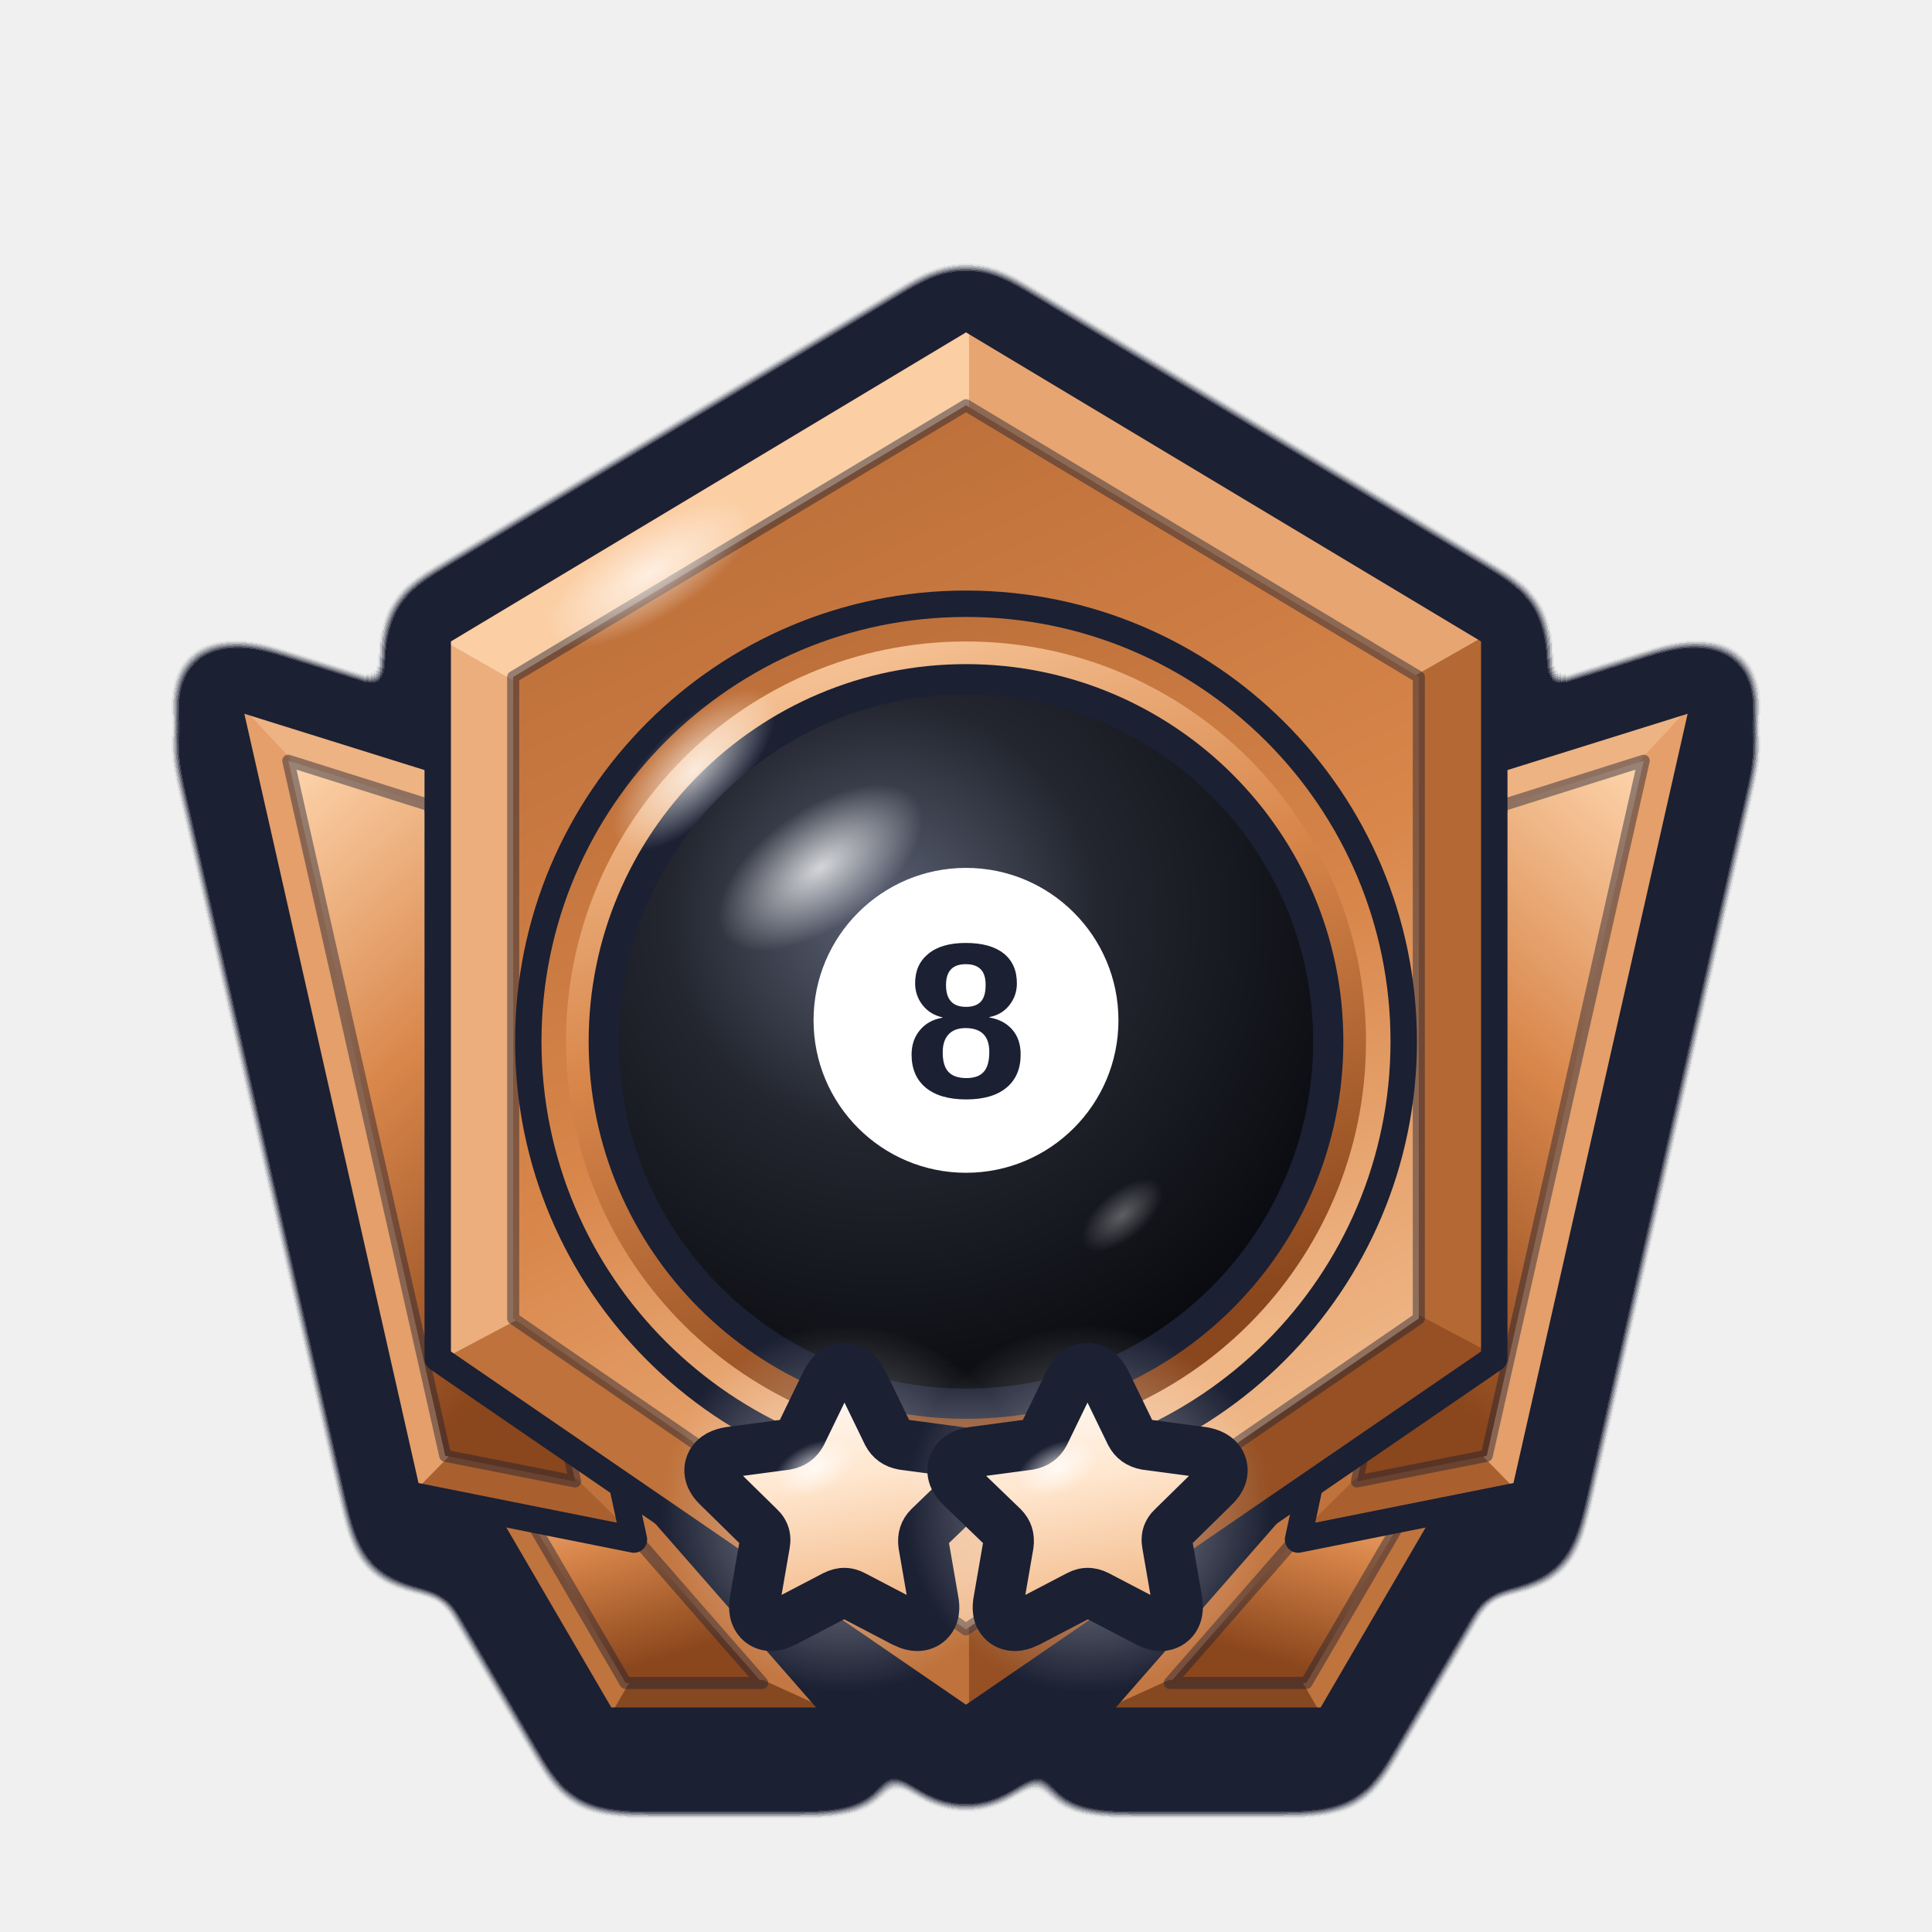
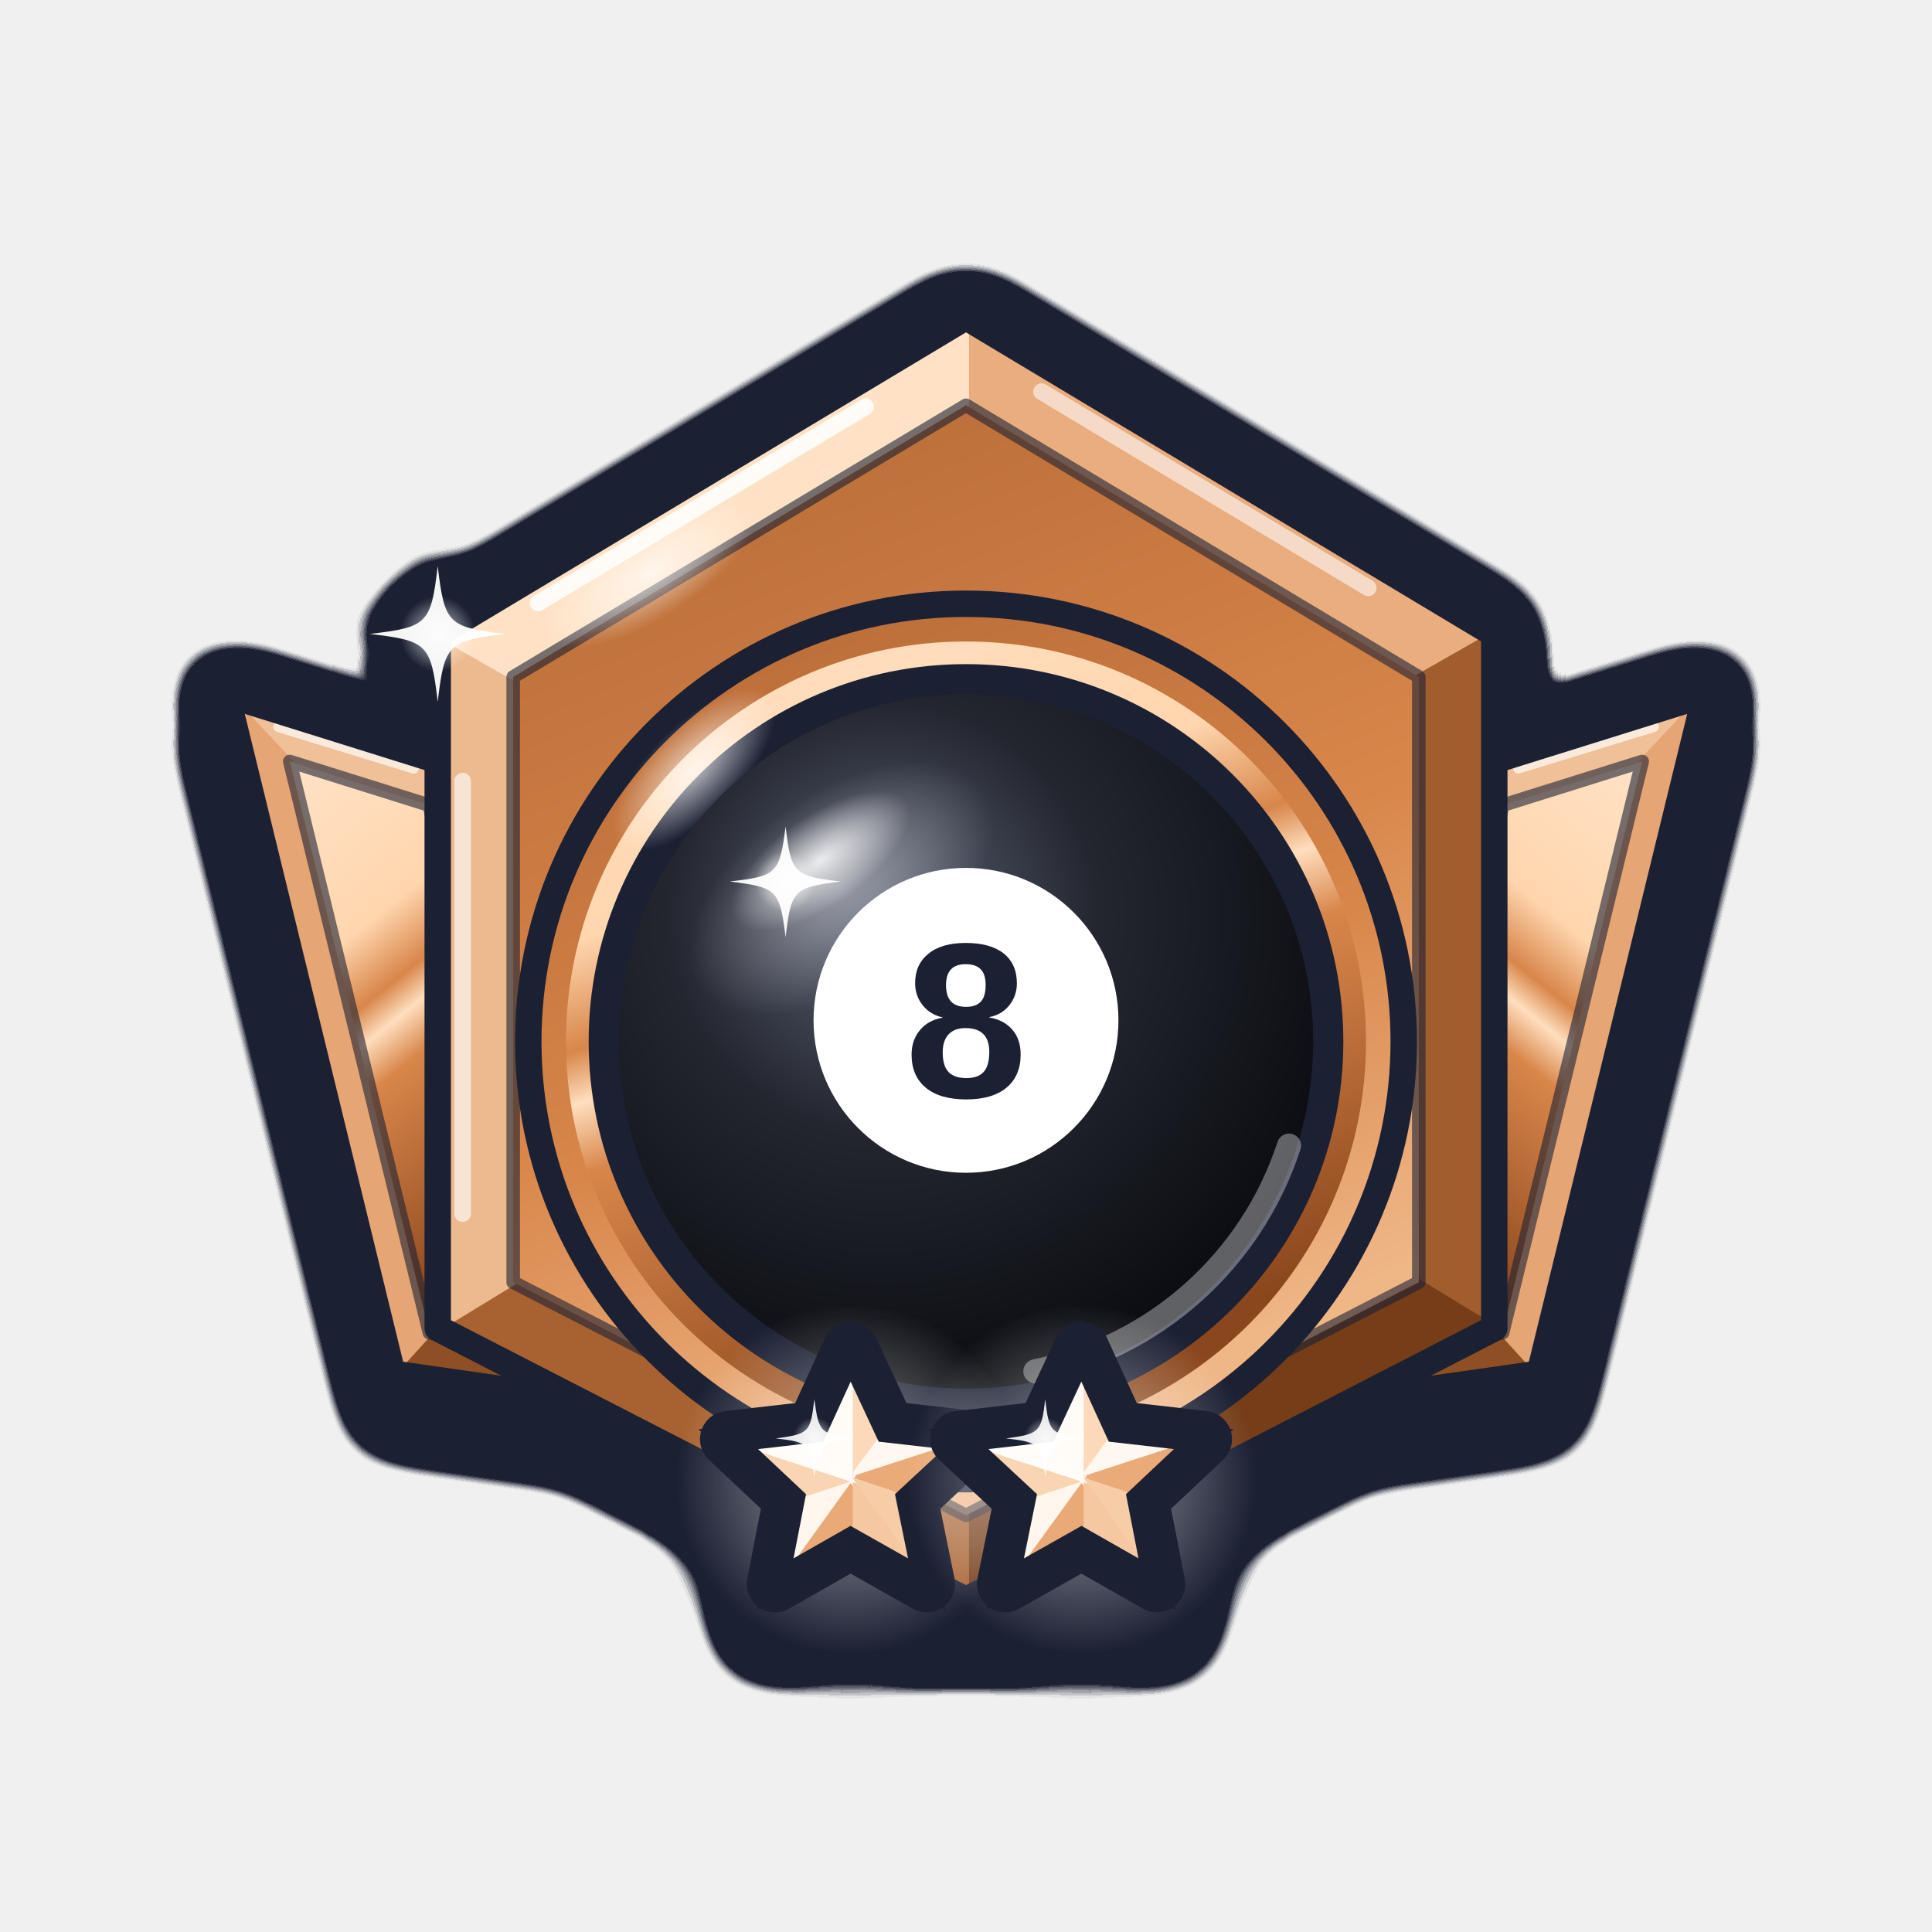
<svg xmlns="http://www.w3.org/2000/svg" width="512" height="512" viewBox="0 0 256 256">
  <defs>
    <linearGradient id="blue" x1="0" y1="0" x2="0.35" y2="1">
      <stop offset="0" stop-color="#9ED3FF" />
      <stop offset="0.45" stop-color="#3B9BFF" />
      <stop offset="1" stop-color="#1F6BD0" />
    </linearGradient>
    <linearGradient id="green" x1="0" y1="0" x2="0.35" y2="1">
      <stop offset="0" stop-color="#A8F5BE" />
      <stop offset="0.45" stop-color="#3DD66B" />
      <stop offset="1" stop-color="#1E9E47" />
    </linearGradient>
    <linearGradient id="red" x1="0" y1="0" x2="0.35" y2="1">
      <stop offset="0" stop-color="#FFA3A3" />
      <stop offset="0.45" stop-color="#FF4D4D" />
      <stop offset="1" stop-color="#C9283A" />
    </linearGradient>
    <linearGradient id="gold" x1="0" y1="0" x2="0.35" y2="1">
      <stop offset="0" stop-color="#FFF1A0" />
      <stop offset="0.45" stop-color="#FFC928" />
      <stop offset="1" stop-color="#DB8E00" />
    </linearGradient>
    <linearGradient id="wood" x1="0" y1="0" x2="0.35" y2="1">
      <stop offset="0" stop-color="#FFD9A0" />
      <stop offset="0.45" stop-color="#E7A35C" />
      <stop offset="1" stop-color="#A8622A" />
    </linearGradient>
    <linearGradient id="darkwood" x1="0" y1="0" x2="0.35" y2="1">
      <stop offset="0" stop-color="#C07A45" />
      <stop offset="0.45" stop-color="#8A4B22" />
      <stop offset="1" stop-color="#5E3014" />
    </linearGradient>
    <linearGradient id="white" x1="0" y1="0" x2="0.35" y2="1">
      <stop offset="0" stop-color="#FFFFFF" />
      <stop offset="0.45" stop-color="#F4F8FF" />
      <stop offset="1" stop-color="#C9D6EA" />
    </linearGradient>
    <linearGradient id="grey" x1="0" y1="0" x2="0.35" y2="1">
      <stop offset="0" stop-color="#E4E9F2" />
      <stop offset="0.45" stop-color="#AEB8C8" />
      <stop offset="1" stop-color="#7B869A" />
    </linearGradient>
    <linearGradient id="steel" x1="0" y1="0" x2="0.35" y2="1">
      <stop offset="0" stop-color="#D8E6F7" />
      <stop offset="0.45" stop-color="#9FB2CC" />
      <stop offset="1" stop-color="#6A7D98" />
    </linearGradient>
    <linearGradient id="cloth" x1="0" y1="0" x2="0.35" y2="1">
      <stop offset="0" stop-color="#6FE08E" />
      <stop offset="0.45" stop-color="#2FA24F" />
      <stop offset="1" stop-color="#1C7A37" />
    </linearGradient>
    <linearGradient id="sad" x1="0" y1="0" x2="0.35" y2="1">
      <stop offset="0" stop-color="#C4D4EE" />
      <stop offset="0.45" stop-color="#8EA3C7" />
      <stop offset="1" stop-color="#5E7299" />
    </linearGradient>
    <linearGradient id="purple" x1="0" y1="0" x2="0.35" y2="1">
      <stop offset="0" stop-color="#D7B8FF" />
      <stop offset="0.45" stop-color="#A259FF" />
      <stop offset="1" stop-color="#6E2FD0" />
    </linearGradient>
    <radialGradient id="shine" cx="0.5" cy="0.5" r="0.5">
      <stop offset="0" stop-color="#FFFFFF" stop-opacity="0.9" />
      <stop offset="1" stop-color="#FFFFFF" stop-opacity="0" />
    </radialGradient>
    <filter id="ink" x="-30%" y="-30%" width="160%" height="160%" color-interpolation-filters="sRGB">
      <feGaussianBlur in="SourceAlpha" stdDeviation="6.92" result="blur" />
      <feComponentTransfer in="blur" result="grown">
        <feFuncA type="linear" slope="7" intercept="-0.35" />
      </feComponentTransfer>
      <feOffset in="grown" dy="6" result="lip" />
      <feMerge result="both">
        <feMergeNode in="lip" />
        <feMergeNode in="grown" />
      </feMerge>
      <feFlood flood-color="#1B2033" />
      <feComposite in2="both" operator="in" result="outline" />
      <feMerge>
        <feMergeNode in="outline" />
        <feMergeNode in="SourceGraphic" />
      </feMerge>
    </filter>
  </defs>
  <defs>
    <filter id="badgeInk" x="-20%" y="-20%" width="140%" height="140%" color-interpolation-filters="sRGB">
      <feGaussianBlur in="SourceAlpha" stdDeviation="3.2" result="blur" />
      <feComponentTransfer in="blur" result="grown">
        <feFuncA type="linear" slope="40" intercept="-0.716" />
      </feComponentTransfer>
      <feOffset in="grown" dy="5" result="lip" />
      <feMerge result="both">
        <feMergeNode in="lip" />
        <feMergeNode in="grown" />
      </feMerge>
      <feFlood flood-color="#1B2033" />
      <feComposite in2="both" operator="in" result="outline" />
      <feMerge>
        <feMergeNode in="outline" />
        <feMergeNode in="SourceGraphic" />
      </feMerge>
    </filter>
  </defs>
  <defs>
    <linearGradient id="m" x1="0" y1="0" x2="0.35" y2="1">
-       <stop offset="0.00" stop-color="#FFD6AE" />
-       <stop offset="0.50" stop-color="#D8864A" />
+       <stop offset="0.00" stop-color="#FFE2C6" />
+       <stop offset="0.34" stop-color="#FFD6AE" />
+       <stop offset="0.46" stop-color="#D8864A" />
+       <stop offset="0.52" stop-color="#FFDEBE" />
+       <stop offset="0.60" stop-color="#D8864A" />
      <stop offset="1.00" stop-color="#8A461C" />
    </linearGradient>
    <linearGradient id="r" x1="0" y1="0" x2="0.35" y2="1">
      <stop offset="0.00" stop-color="#B56935" />
      <stop offset="0.60" stop-color="#D8864A" />
      <stop offset="1.00" stop-color="#EFB686" />
    </linearGradient>
    <linearGradient id="w" x1="0" y1="0" x2="0.35" y2="1">
      <stop offset="0.00" stop-color="#F1BA8B" />
      <stop offset="0.55" stop-color="#D8864A" />
      <stop offset="1.00" stop-color="#8A461C" />
    </linearGradient>
    <linearGradient id="c" x1="0" y1="0" x2="0.3" y2="1">
      <stop offset="0.00" stop-color="#FFE6CE" />
      <stop offset="0.55" stop-color="#EAAA77" />
      <stop offset="1.00" stop-color="#D8864A" />
    </linearGradient>
    <linearGradient id="s" x1="0" y1="0" x2="0.2" y2="1">
      <stop offset="0.00" stop-color="#FFFFFF" />
      <stop offset="0.50" stop-color="#FFE6CE" />
      <stop offset="1.00" stop-color="#F3BE90" />
    </linearGradient>
    <linearGradient id="g" x1="0" y1="0" x2="0.35" y2="1">
      <stop offset="0.00" stop-color="#FFF3A6" />
      <stop offset="0.50" stop-color="#FFC928" />
      <stop offset="1.00" stop-color="#C97F00" />
    </linearGradient>
    <linearGradient id="gr" x1="0" y1="0" x2="0.35" y2="1">
      <stop offset="0.00" stop-color="#E7A816" />
      <stop offset="0.60" stop-color="#FFC928" />
      <stop offset="1.00" stop-color="#FFE274" />
    </linearGradient>
    <radialGradient id="ball" cx="0.38" cy="0.32" r="0.78">
      <stop offset="0" stop-color="#5C6275" />
      <stop offset="0.4" stop-color="#23262F" />
      <stop offset="1" stop-color="#06070B" />
    </radialGradient>
  </defs>
  <g filter="url(#badgeInk)">
-     <path d="M52.0 180.0 L84.0 196.0 L80.9 200.0 L64.8 192.0 Z" fill="#D28C57" stroke="#D28C57" stroke-width="0.8" />
-     <path d="M84.0 196.0 L112.0 228.0 L101.0 223.0 L80.9 200.0 Z" fill="#C37742" stroke="#C37742" stroke-width="0.8" />
-     <path d="M112.0 228.0 L80.0 228.0 L82.9 223.0 L101.0 223.0 Z" fill="#854821" stroke="#854821" stroke-width="0.8" />
-     <path d="M80.0 228.0 L52.0 180.0 L64.8 192.0 L82.9 223.0 Z" fill="#BF733D" stroke="#BF733D" stroke-width="0.8" />
-     <path d="M64.8 192.0 L80.9 200.0 L101.0 223.0 L82.9 223.0 Z" fill="url(#m)" />
-     <path d="M64.8 192.0 L80.9 200.0 L101.0 223.0 L82.9 223.0 Z" fill="none" stroke="#1B2033" stroke-width="1.6" stroke-opacity="0.45" stroke-linejoin="round" />
-     <path d="M52.0 180.0 L84.0 196.0 L112.0 228.0 L80.0 228.0 Z" fill="none" stroke="#1B2033" stroke-width="3.5" stroke-linejoin="round" />
-     <path d="M30.0 92.0 L62.0 102.0 L56.9 106.7 L38.2 100.8 Z" fill="#EEB383" stroke="#EEB383" stroke-width="0.8" />
-     <path d="M62.0 102.0 L84.0 204.0 L76.2 196.3 L56.9 106.7 Z" fill="#C0723C" stroke="#C0723C" stroke-width="0.8" />
-     <path d="M84.0 204.0 L54.0 198.0 L59.0 192.9 L76.2 196.3 Z" fill="#A9602E" stroke="#A9602E" stroke-width="0.8" />
-     <path d="M54.0 198.0 L30.0 92.0 L38.2 100.8 L59.0 192.9 Z" fill="#E49F6A" stroke="#E49F6A" stroke-width="0.8" />
-     <path d="M38.2 100.8 L56.9 106.7 L76.2 196.3 L59.0 192.9 Z" fill="url(#m)" />
-     <path d="M38.2 100.8 L56.9 106.7 L76.2 196.3 L59.0 192.9 Z" fill="none" stroke="#1B2033" stroke-width="1.6" stroke-opacity="0.45" stroke-linejoin="round" />
-     <path d="M30.0 92.0 L62.0 102.0 L84.0 204.0 L54.0 198.0 Z" fill="none" stroke="#1B2033" stroke-width="3.5" stroke-linejoin="round" />
+     <path d="M30.0 92.0 L62.0 102.0 L56.9 106.7 L38.4 100.9 Z" fill="#F0C098" stroke="#F0C098" stroke-width="0.8" />
+     <path d="M62.0 102.0 L80.0 186.0 L72.3 178.8 L56.9 106.7 Z" fill="#B46B38" stroke="#B46B38" stroke-width="0.8" />
+     <path d="M80.0 186.0 L52.0 182.0 L56.9 176.6 L72.3 178.8 Z" fill="#8E4F25" stroke="#8E4F25" stroke-width="0.8" />
+     <path d="M52.0 182.0 L30.0 92.0 L38.4 100.9 L56.9 176.6 Z" fill="#E5A574" stroke="#E5A574" stroke-width="0.8" />
+     <path d="M36.9 96.3 L54.8 101.8" fill="none" stroke="#FFFFFF" stroke-width="1.4" stroke-linecap="round" stroke-linejoin="round" opacity="0.66" />
+     <path d="M38.4 100.9 L56.9 106.7 L72.3 178.8 L56.9 176.6 Z" fill="url(#m)" />
+     <path d="M38.4 100.9 L56.9 106.7 L72.3 178.8 L56.9 176.6 Z" fill="none" stroke="#1B2033" stroke-width="1.8" stroke-opacity="0.6" stroke-linejoin="round" />
+     <path d="M30.0 92.0 L62.0 102.0 L80.0 186.0 L52.0 182.0 Z" fill="none" stroke="#1B2033" stroke-width="3.5" stroke-linejoin="round" />
    <g transform="matrix(-1 0 0 1 256 0)">
-       <path d="M52.0 180.0 L84.0 196.0 L80.9 200.0 L64.8 192.0 Z" fill="#D28C57" stroke="#D28C57" stroke-width="0.8" />
-       <path d="M84.0 196.0 L112.0 228.0 L101.0 223.0 L80.9 200.0 Z" fill="#C37742" stroke="#C37742" stroke-width="0.8" />
-       <path d="M112.0 228.0 L80.0 228.0 L82.9 223.0 L101.0 223.0 Z" fill="#854821" stroke="#854821" stroke-width="0.8" />
-       <path d="M80.0 228.0 L52.0 180.0 L64.8 192.0 L82.9 223.0 Z" fill="#BF733D" stroke="#BF733D" stroke-width="0.8" />
-       <path d="M64.8 192.0 L80.9 200.0 L101.0 223.0 L82.9 223.0 Z" fill="url(#m)" />
-       <path d="M64.8 192.0 L80.9 200.0 L101.0 223.0 L82.9 223.0 Z" fill="none" stroke="#1B2033" stroke-width="1.6" stroke-opacity="0.45" stroke-linejoin="round" />
-       <path d="M52.0 180.0 L84.0 196.0 L112.0 228.0 L80.0 228.0 Z" fill="none" stroke="#1B2033" stroke-width="3.5" stroke-linejoin="round" />
-       <path d="M30.0 92.0 L62.0 102.0 L56.9 106.7 L38.2 100.8 Z" fill="#EEB383" stroke="#EEB383" stroke-width="0.8" />
-       <path d="M62.0 102.0 L84.0 204.0 L76.2 196.3 L56.9 106.7 Z" fill="#C0723C" stroke="#C0723C" stroke-width="0.8" />
-       <path d="M84.0 204.0 L54.0 198.0 L59.0 192.9 L76.2 196.3 Z" fill="#A9602E" stroke="#A9602E" stroke-width="0.8" />
-       <path d="M54.0 198.0 L30.0 92.0 L38.2 100.8 L59.0 192.9 Z" fill="#E49F6A" stroke="#E49F6A" stroke-width="0.8" />
-       <path d="M38.2 100.8 L56.9 106.7 L76.2 196.3 L59.0 192.9 Z" fill="url(#m)" />
-       <path d="M38.2 100.8 L56.9 106.7 L76.2 196.3 L59.0 192.9 Z" fill="none" stroke="#1B2033" stroke-width="1.6" stroke-opacity="0.45" stroke-linejoin="round" />
-       <path d="M30.0 92.0 L62.0 102.0 L84.0 204.0 L54.0 198.0 Z" fill="none" stroke="#1B2033" stroke-width="3.5" stroke-linejoin="round" />
+       <path d="M30.0 92.0 L62.0 102.0 L56.9 106.7 L38.4 100.9 Z" fill="#F0C098" stroke="#F0C098" stroke-width="0.8" />
+       <path d="M62.0 102.0 L80.0 186.0 L72.3 178.8 L56.9 106.7 Z" fill="#B46B38" stroke="#B46B38" stroke-width="0.8" />
+       <path d="M80.0 186.0 L52.0 182.0 L56.9 176.6 L72.3 178.8 Z" fill="#8E4F25" stroke="#8E4F25" stroke-width="0.8" />
+       <path d="M52.0 182.0 L30.0 92.0 L38.4 100.9 L56.9 176.6 Z" fill="#E5A574" stroke="#E5A574" stroke-width="0.8" />
+       <path d="M36.9 96.3 L54.8 101.8" fill="none" stroke="#FFFFFF" stroke-width="1.4" stroke-linecap="round" stroke-linejoin="round" opacity="0.66" />
+       <path d="M38.4 100.9 L56.9 106.7 L72.3 178.8 L56.9 176.6 Z" fill="url(#m)" />
+       <path d="M38.4 100.9 L56.9 106.7 L72.3 178.8 L56.9 176.6 Z" fill="none" stroke="#1B2033" stroke-width="1.8" stroke-opacity="0.6" stroke-linejoin="round" />
+       <path d="M30.0 92.0 L62.0 102.0 L80.0 186.0 L52.0 182.0 Z" fill="none" stroke="#1B2033" stroke-width="3.5" stroke-linejoin="round" />
    </g>
-     <path d="M128.0 42.0 L198.0 84.0 L188.0 89.7 L128.0 53.7 Z" fill="#E7A571" stroke="#E7A571" stroke-width="0.8" />
-     <path d="M198.0 84.0 L198.0 180.0 L188.0 174.7 L188.0 89.7 Z" fill="#B46834" stroke="#B46834" stroke-width="0.8" />
-     <path d="M198.0 180.0 L128.0 228.0 L128.0 215.9 L188.0 174.7 Z" fill="#965023" stroke="#965023" stroke-width="0.8" />
-     <path d="M128.0 228.0 L58.0 180.0 L68.0 174.7 L128.0 215.9 Z" fill="#BF723B" stroke="#BF723B" stroke-width="0.8" />
-     <path d="M58.0 180.0 L58.0 84.0 L68.0 89.7 L68.0 174.7 Z" fill="#EBAE7C" stroke="#EBAE7C" stroke-width="0.8" />
-     <path d="M58.0 84.0 L128.0 42.0 L128.0 53.7 L68.0 89.7 Z" fill="#FBCEA4" stroke="#FBCEA4" stroke-width="0.8" />
-     <path d="M128.0 53.7 L188.0 89.7 L188.0 174.7 L128.0 215.9 L68.0 174.7 L68.0 89.7 Z" fill="url(#r)" />
-     <path d="M128.0 53.7 L188.0 89.7 L188.0 174.7 L128.0 215.9 L68.0 174.7 L68.0 89.7 Z" fill="none" stroke="#1B2033" stroke-width="1.6" stroke-opacity="0.45" stroke-linejoin="round" />
-     <path d="M128.0 42.0 L198.0 84.0 L198.0 180.0 L128.0 228.0 L58.0 180.0 L58.0 84.0 Z" fill="none" stroke="#1B2033" stroke-width="3.5" stroke-linejoin="round" />
+     <path d="M128.0 42.0 L198.0 84.0 L188.0 89.7 L128.0 53.7 Z" fill="#E9AD7F" stroke="#E9AD7F" stroke-width="0.8" />
+     <path d="M198.0 84.0 L198.0 176.0 L188.0 169.9 L188.0 89.7 Z" fill="#A25D2E" stroke="#A25D2E" stroke-width="0.8" />
+     <path d="M198.0 176.0 L128.0 212.0 L128.0 200.8 L188.0 169.9 Z" fill="#763D19" stroke="#763D19" stroke-width="0.8" />
+     <path d="M128.0 212.0 L58.0 176.0 L68.0 169.9 L128.0 200.8 Z" fill="#A86232" stroke="#A86232" stroke-width="0.8" />
+     <path d="M58.0 176.0 L58.0 84.0 L68.0 89.7 L68.0 169.9 Z" fill="#EDB98E" stroke="#EDB98E" stroke-width="0.8" />
+     <path d="M58.0 84.0 L128.0 42.0 L128.0 53.7 L68.0 89.7 Z" fill="#FFE2C5" stroke="#FFE2C5" stroke-width="0.8" />
+     <path d="M138.0 51.9 L181.3 77.9" fill="none" stroke="#FFFFFF" stroke-width="2.2" stroke-linecap="round" stroke-linejoin="round" opacity="0.56" />
+     <path d="M61.3 160.8 L61.3 103.5" fill="none" stroke="#FFFFFF" stroke-width="2.2" stroke-linecap="round" stroke-linejoin="round" opacity="0.62" />
+     <path d="M71.3 79.9 L114.7 53.9" fill="none" stroke="#FFFFFF" stroke-width="2.2" stroke-linecap="round" stroke-linejoin="round" opacity="0.85" />
+     <path d="M128.0 53.7 L188.0 89.7 L188.0 169.9 L128.0 200.8 L68.0 169.9 L68.0 89.7 Z" fill="url(#r)" />
+     <path d="M128.0 53.7 L188.0 89.7 L188.0 169.9 L128.0 200.8 L68.0 169.9 L68.0 89.7 Z" fill="none" stroke="#1B2033" stroke-width="1.8" stroke-opacity="0.6" stroke-linejoin="round" />
+     <path d="M128.0 42.0 L198.0 84.0 L198.0 176.0 L128.0 212.0 L58.0 176.0 L58.0 84.0 Z" fill="none" stroke="#1B2033" stroke-width="3.5" stroke-linejoin="round" />
    <ellipse cx="86" cy="76" rx="16" ry="6" fill="url(#shine)" opacity="0.75" transform="rotate(-32 86 76)" />
+     <circle cx="58.0" cy="84.0" r="5.0" fill="url(#shine)" opacity="0.85" />
+     <path d="M58.0 75.0 C58.9 82.7 59.4 83.1 67.0 84.0 C59.4 84.9 58.9 85.3 58.0 93.0 C57.1 85.3 56.6 84.9 49.0 84.0 C56.6 83.1 57.1 82.7 58.0 75.0 Z" fill="#FFFFFF" opacity="0.95" />
    <circle cx="128" cy="138" r="58" fill="url(#r)" stroke="#1B2033" stroke-width="3.5" />
    <circle cx="128" cy="138" r="53" fill="url(#m)" />
    <circle cx="128" cy="138" r="50" fill="#1B2033" />
    <ellipse cx="92" cy="102" rx="14" ry="6" fill="url(#shine)" opacity="0.8" transform="rotate(-45 92 102)" />
    <circle cx="128" cy="138" r="46" fill="url(#ball)" />
    <circle cx="128.0" cy="135.2" r="20.2" fill="#FFFFFF" />
    <text x="128.0" y="145.4" font-family="Arial Black, Arial, sans-serif" font-weight="900" font-size="29.3" text-anchor="middle" fill="#1B2033">8</text>
-     <ellipse cx="108.68" cy="115.0" rx="15.64" ry="7.82" fill="url(#shine)" opacity="0.85" transform="rotate(-35 108.68 115.0)" />
-     <ellipse cx="148.7" cy="161.0" rx="6.44" ry="3.22" fill="url(#shine)" opacity="0.35" transform="rotate(-40 148.7 161.0)" />
+     <ellipse cx="111.44" cy="117.76" rx="23.0" ry="12.88" fill="url(#shine)" opacity="0.45" transform="rotate(-35 111.44 117.76)" />
+     <ellipse cx="108.68" cy="114.08" rx="13.8" ry="5.98" fill="url(#shine)" opacity="0.95" transform="rotate(-35 108.68 114.08)" />
+     <circle cx="104.1" cy="116.8" r="4.0" fill="url(#shine)" opacity="0.85" />
+     <path d="M104.1 109.5 C104.8 115.7 105.2 116.1 111.4 116.8 C105.2 117.6 104.8 117.9 104.1 124.2 C103.3 117.9 103.0 117.6 96.7 116.8 C103.0 116.1 103.3 115.7 104.1 109.5 Z" fill="#FFFFFF" opacity="0.95" />
+     <path d="M170.8 151.8 A44.6 44.6 0 0 1 137.2 181.7" fill="none" stroke="#FFFFFF" stroke-width="3.2" stroke-linecap="round" opacity="0.35" />
    <defs>
      <radialGradient id="glow">
        <stop offset="0" stop-color="#FFFFFF" stop-opacity="0.55" />
        <stop offset="1" stop-color="#FFFFFF" stop-opacity="0" />
      </radialGradient>
    </defs>
-     <circle cx="111.9" cy="199.9" r="24.4" fill="url(#glow)" />
-     <path d="M110.9 186.9 Q111.9 184.9 112.9 186.9 L116.2 193.7 Q117.2 195.6 119.4 196.0 L126.9 197.0 Q129.1 197.4 127.5 198.9 L122.0 204.2 Q120.5 205.7 120.8 207.9 L122.1 215.4 Q122.5 217.5 120.5 216.5 L113.8 213.0 Q111.9 212.0 109.9 213.0 L103.2 216.5 Q101.3 217.5 101.6 215.4 L102.9 207.9 Q103.3 205.7 101.7 204.2 L96.3 198.9 Q94.7 197.4 96.9 197.0 L104.4 196.0 Q106.6 195.6 107.6 193.7 Z" fill="#000000" opacity="0.35" />
-     <path d="M110.9 183.9 Q111.9 181.9 112.9 183.9 L116.2 190.7 Q117.2 192.6 119.4 193.0 L126.9 194.0 Q129.1 194.4 127.5 195.9 L122.0 201.2 Q120.5 202.7 120.8 204.9 L122.1 212.4 Q122.5 214.5 120.5 213.5 L113.8 210.0 Q111.9 209.0 109.9 210.0 L103.2 213.5 Q101.3 214.5 101.6 212.4 L102.9 204.9 Q103.3 202.7 101.7 201.2 L96.3 195.9 Q94.7 194.4 96.9 194.0 L104.4 193.0 Q106.6 192.6 107.6 190.7 Z" fill="#1B2033" stroke="#1B2033" stroke-width="9.9" stroke-linejoin="round" />
-     <path d="M110.9 183.9 Q111.9 181.9 112.9 183.9 L116.2 190.7 Q117.2 192.6 119.4 193.0 L126.9 194.0 Q129.1 194.4 127.5 195.9 L122.0 201.2 Q120.5 202.7 120.8 204.9 L122.1 212.4 Q122.5 214.5 120.5 213.5 L113.8 210.0 Q111.9 209.0 109.9 210.0 L103.2 213.5 Q101.3 214.5 101.6 212.4 L102.9 204.9 Q103.3 202.7 101.7 201.2 L96.3 195.9 Q94.7 194.4 96.9 194.0 L104.4 193.0 Q106.6 192.6 107.6 190.7 Z" fill="url(#s)" stroke="#1B2033" stroke-width="3.5" stroke-linejoin="round" />
-     <ellipse cx="107.915" cy="194.523" rx="5.776" ry="3.249" fill="url(#shine)" opacity="0.85" transform="rotate(-25 107.9154 194.5233)" />
-     <circle cx="144.1" cy="199.9" r="24.4" fill="url(#glow)" />
-     <path d="M143.1 186.9 Q144.1 184.9 145.1 186.9 L148.4 193.7 Q149.4 195.6 151.6 196.0 L159.1 197.0 Q161.3 197.4 159.7 198.9 L154.3 204.2 Q152.7 205.7 153.1 207.9 L154.4 215.4 Q154.7 217.5 152.8 216.5 L146.1 213.0 Q144.1 212.0 142.2 213.0 L135.5 216.5 Q133.5 217.5 133.9 215.4 L135.2 207.9 Q135.5 205.7 134.0 204.2 L128.5 198.9 Q126.9 197.4 129.1 197.0 L136.6 196.0 Q138.8 195.6 139.8 193.7 Z" fill="#000000" opacity="0.35" />
-     <path d="M143.1 183.9 Q144.1 181.9 145.1 183.9 L148.4 190.7 Q149.4 192.6 151.6 193.0 L159.1 194.0 Q161.3 194.4 159.7 195.9 L154.3 201.2 Q152.7 202.7 153.1 204.9 L154.4 212.4 Q154.7 214.5 152.8 213.5 L146.1 210.0 Q144.1 209.0 142.2 210.0 L135.5 213.5 Q133.5 214.5 133.9 212.4 L135.2 204.9 Q135.5 202.7 134.0 201.2 L128.5 195.9 Q126.9 194.4 129.1 194.0 L136.6 193.0 Q138.8 192.6 139.8 190.7 Z" fill="#1B2033" stroke="#1B2033" stroke-width="9.9" stroke-linejoin="round" />
-     <path d="M143.1 183.9 Q144.1 181.9 145.1 183.9 L148.4 190.7 Q149.4 192.6 151.6 193.0 L159.1 194.0 Q161.3 194.4 159.7 195.9 L154.3 201.2 Q152.7 202.7 153.1 204.9 L154.4 212.4 Q154.7 214.5 152.8 213.5 L146.1 210.0 Q144.1 209.0 142.2 210.0 L135.5 213.5 Q133.5 214.5 133.9 212.4 L135.2 204.9 Q135.5 202.7 134.0 201.2 L128.5 195.9 Q126.9 194.4 129.1 194.0 L136.6 193.0 Q138.8 192.6 139.8 190.7 Z" fill="url(#s)" stroke="#1B2033" stroke-width="3.5" stroke-linejoin="round" />
-     <ellipse cx="140.143" cy="194.523" rx="5.776" ry="3.249" fill="url(#shine)" opacity="0.85" transform="rotate(-25 140.1426 194.5233)" />
+     <circle cx="112.7" cy="196.0" r="23.1" fill="url(#glow)" />
+     <path d="M112.7 178.9 L117.6 189.4 L129.0 190.7 L120.5 198.6 L122.8 209.9 L112.7 204.2 L102.7 209.9 L104.9 198.6 L96.5 190.7 L107.9 189.4 Z" fill="#1B2033" stroke="#1B2033" stroke-width="7.5" stroke-linejoin="round" />
+     <path d="M112.7 196.0 L112.7 178.9 L117.6 189.4 Z" fill="#FCD9BA" stroke="#FCD9BA" stroke-width="0.6" />
+     <path d="M112.7 196.0 L117.6 189.4 L129.0 190.7 Z" fill="#FFF8F1" stroke="#FFF8F1" stroke-width="0.6" />
+     <path d="M112.7 196.0 L129.0 190.7 L120.5 198.6 Z" fill="#EAAB78" stroke="#EAAB78" stroke-width="0.6" />
+     <path d="M112.7 196.0 L120.5 198.6 L122.8 209.9 Z" fill="#F7CDA8" stroke="#F7CDA8" stroke-width="0.6" />
+     <path d="M112.7 196.0 L122.8 209.9 L112.7 204.2 Z" fill="#F5C8A2" stroke="#F5C8A2" stroke-width="0.6" />
+     <path d="M112.7 196.0 L112.7 204.2 L102.7 209.9 Z" fill="#EAAA78" stroke="#EAAA78" stroke-width="0.6" />
+     <path d="M112.7 196.0 L102.7 209.9 L104.9 198.6 Z" fill="#FFF6EE" stroke="#FFF6EE" stroke-width="0.6" />
+     <path d="M112.7 196.0 L104.9 198.6 L96.5 190.7 Z" fill="#FAD5B3" stroke="#FAD5B3" stroke-width="0.6" />
+     <path d="M112.7 196.0 L96.5 190.7 L107.9 189.4 Z" fill="#FFFCF9" stroke="#FFFCF9" stroke-width="0.6" />
+     <path d="M112.7 196.0 L107.9 189.4 L112.7 178.9 Z" fill="#FFFBF6" stroke="#FFFBF6" stroke-width="0.6" />
+     <path d="M112.7 178.9 L117.6 189.4 L129.0 190.7 L120.5 198.6 L122.8 209.9 L112.7 204.2 L102.7 209.9 L104.9 198.6 L96.5 190.7 L107.9 189.4 Z" fill="none" stroke="#1B2033" stroke-width="3.5" stroke-linejoin="miter" />
+     <circle cx="107.9" cy="190.6" r="2.8" fill="url(#shine)" opacity="0.81" />
+     <path d="M107.9 185.4 C108.5 189.8 108.7 190.0 113.1 190.6 C108.7 191.1 108.5 191.3 107.9 195.7 C107.4 191.3 107.2 191.1 102.8 190.6 C107.2 190.0 107.4 189.8 107.9 185.4 Z" fill="#FFFFFF" opacity="0.9" />
+     <circle cx="143.3" cy="196.0" r="23.1" fill="url(#glow)" />
+     <path d="M143.3 178.9 L148.1 189.4 L159.5 190.7 L151.1 198.6 L153.3 209.9 L143.3 204.2 L133.2 209.9 L135.5 198.6 L127.0 190.7 L138.4 189.4 Z" fill="#1B2033" stroke="#1B2033" stroke-width="7.5" stroke-linejoin="round" />
+     <path d="M143.3 196.0 L143.3 178.9 L148.1 189.4 Z" fill="#FCD9BA" stroke="#FCD9BA" stroke-width="0.6" />
+     <path d="M143.3 196.0 L148.1 189.4 L159.5 190.7 Z" fill="#FFF8F1" stroke="#FFF8F1" stroke-width="0.6" />
+     <path d="M143.3 196.0 L159.5 190.7 L151.1 198.6 Z" fill="#EAAB78" stroke="#EAAB78" stroke-width="0.6" />
+     <path d="M143.3 196.0 L151.1 198.6 L153.3 209.9 Z" fill="#F7CDA8" stroke="#F7CDA8" stroke-width="0.6" />
+     <path d="M143.3 196.0 L153.3 209.9 L143.3 204.2 Z" fill="#F5C8A2" stroke="#F5C8A2" stroke-width="0.6" />
+     <path d="M143.3 196.0 L143.3 204.2 L133.2 209.9 Z" fill="#EAAA78" stroke="#EAAA78" stroke-width="0.6" />
+     <path d="M143.3 196.0 L133.2 209.9 L135.5 198.6 Z" fill="#FFF6EE" stroke="#FFF6EE" stroke-width="0.6" />
+     <path d="M143.3 196.0 L135.5 198.6 L127.0 190.7 Z" fill="#FAD5B3" stroke="#FAD5B3" stroke-width="0.6" />
+     <path d="M143.3 196.0 L127.0 190.7 L138.4 189.4 Z" fill="#FFFCF9" stroke="#FFFCF9" stroke-width="0.6" />
+     <path d="M143.3 196.0 L138.4 189.4 L143.3 178.9 Z" fill="#FFFBF6" stroke="#FFFBF6" stroke-width="0.6" />
+     <path d="M143.3 178.9 L148.1 189.4 L159.5 190.7 L151.1 198.6 L153.3 209.9 L143.3 204.2 L133.2 209.9 L135.5 198.6 L127.0 190.7 L138.4 189.4 Z" fill="none" stroke="#1B2033" stroke-width="3.5" stroke-linejoin="miter" />
+     <circle cx="138.5" cy="190.6" r="2.8" fill="url(#shine)" opacity="0.81" />
+     <path d="M138.5 185.4 C139.0 189.8 139.2 190.0 143.6 190.6 C139.2 191.1 139.0 191.3 138.5 195.7 C138.0 191.3 137.7 191.1 133.3 190.6 C137.7 190.0 138.0 189.8 138.5 185.4 Z" fill="#FFFFFF" opacity="0.9" />
  </g>
</svg>
